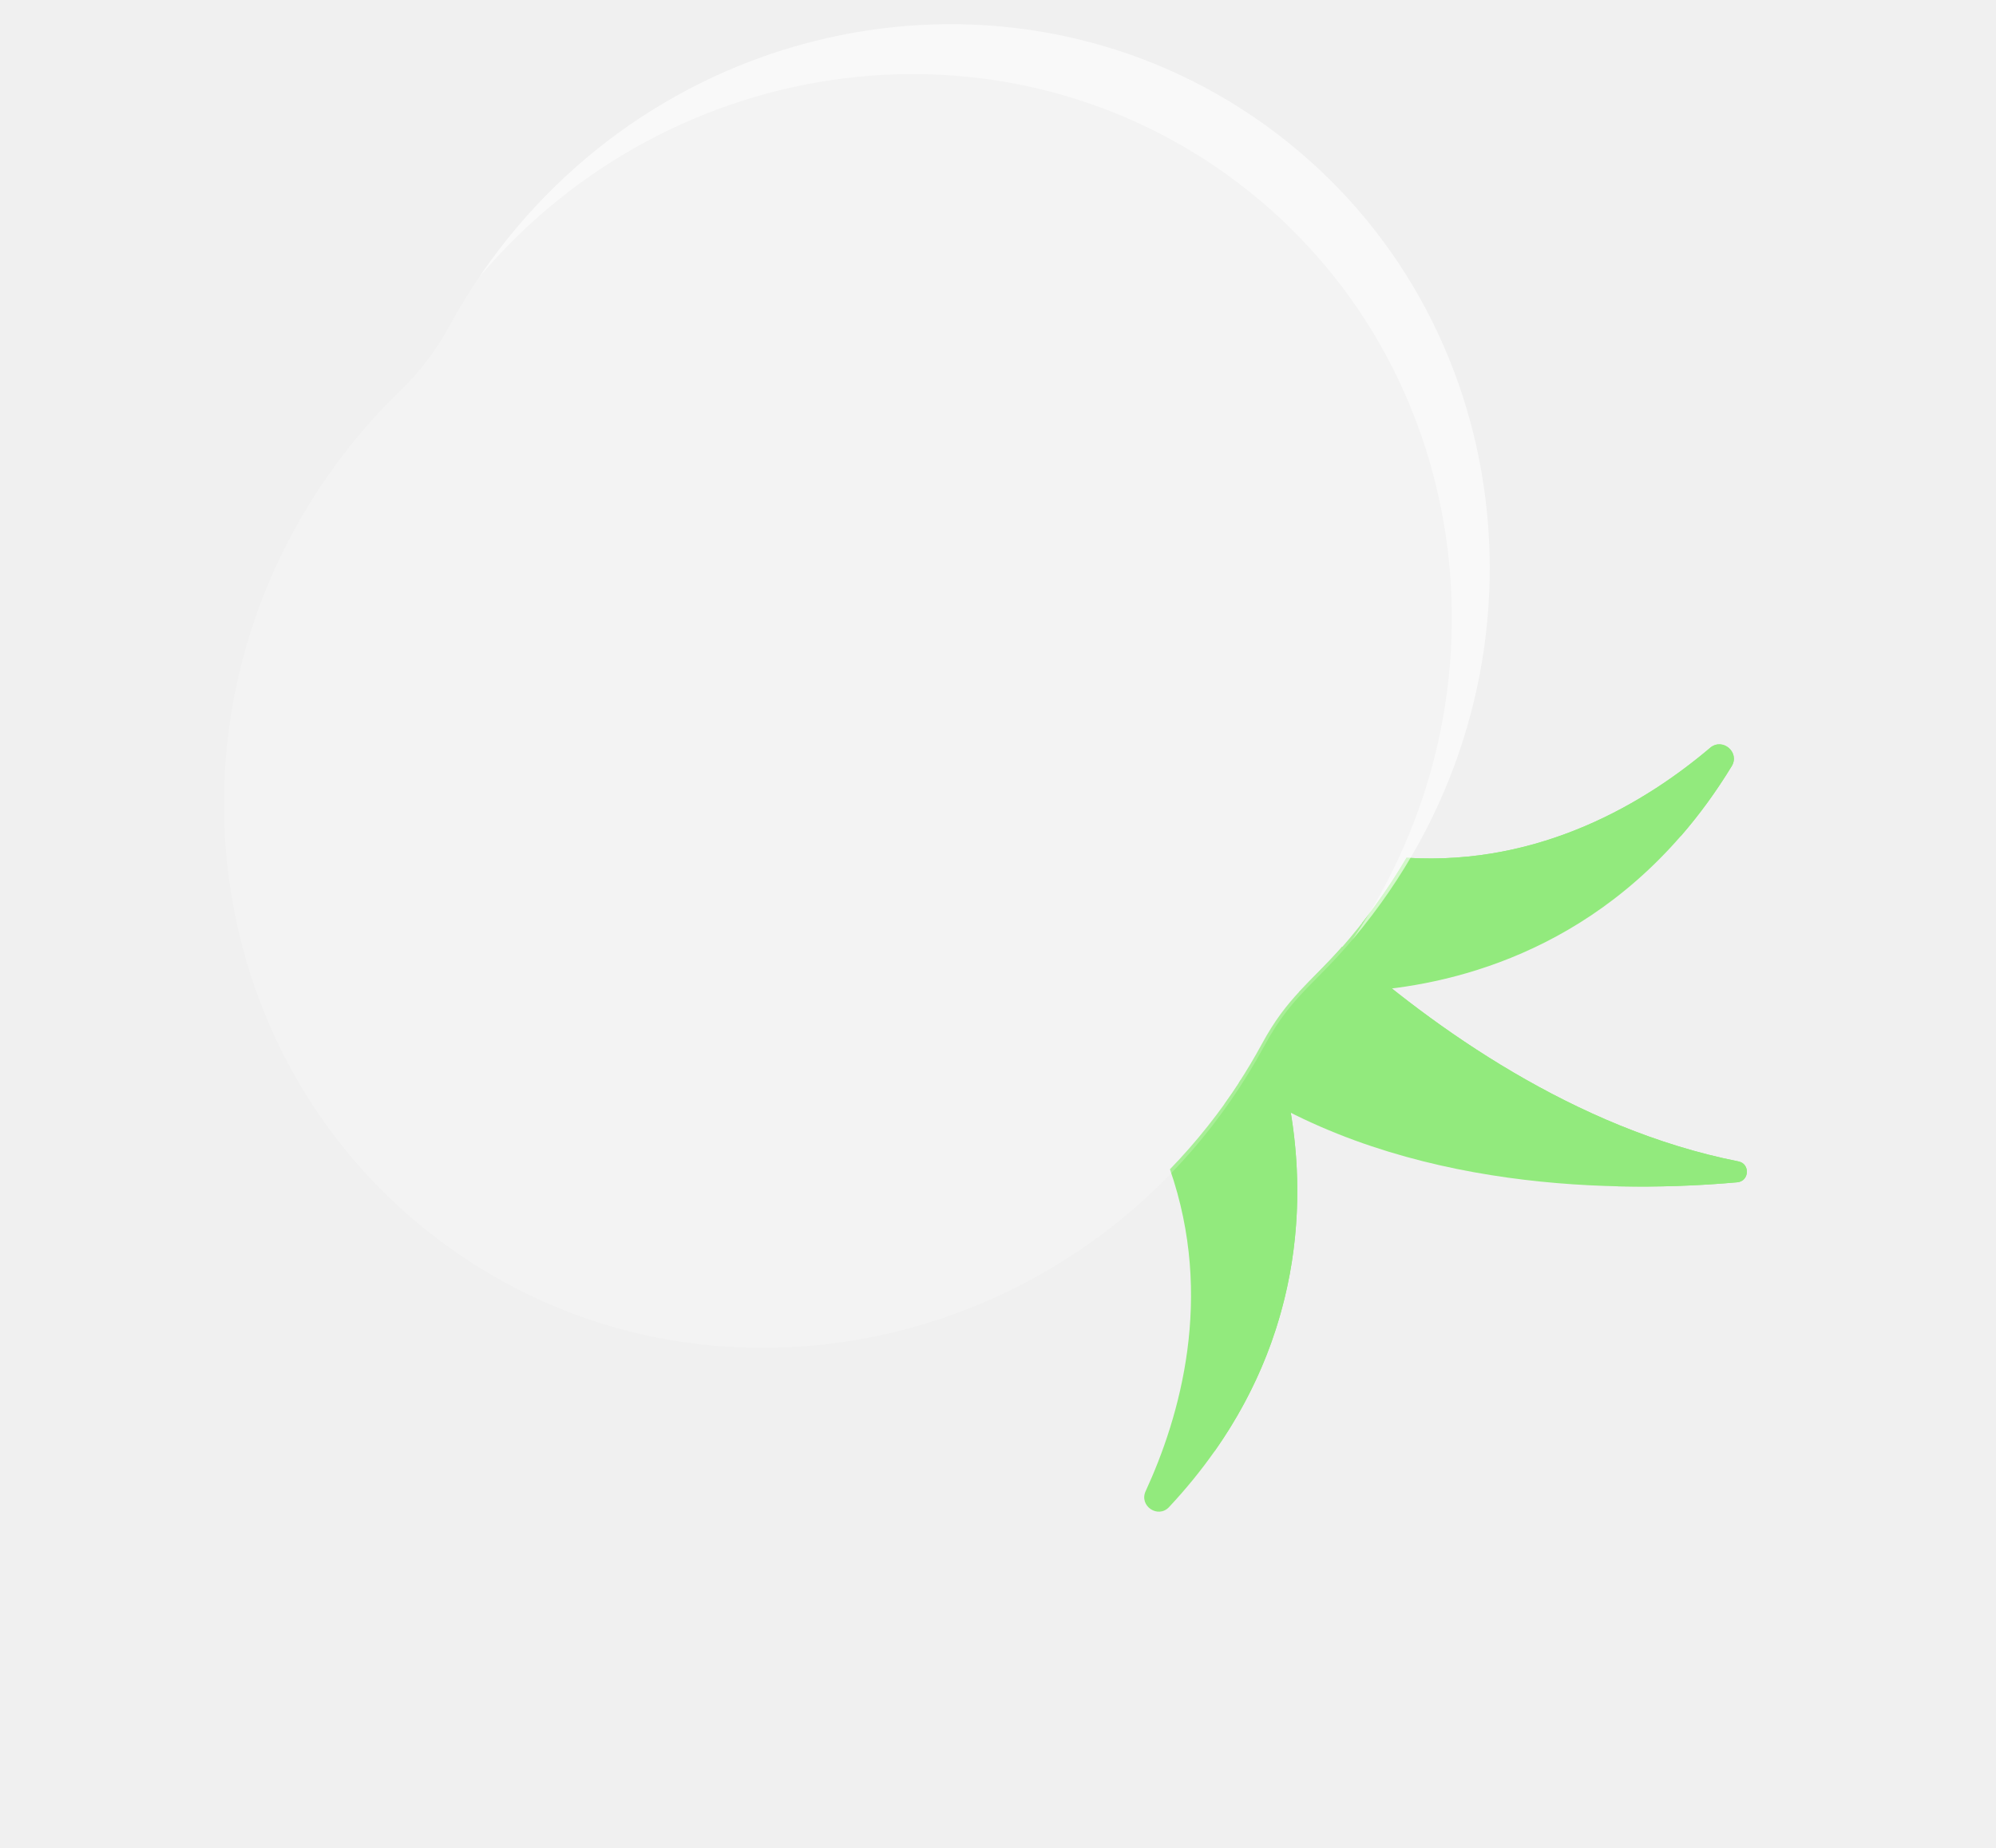
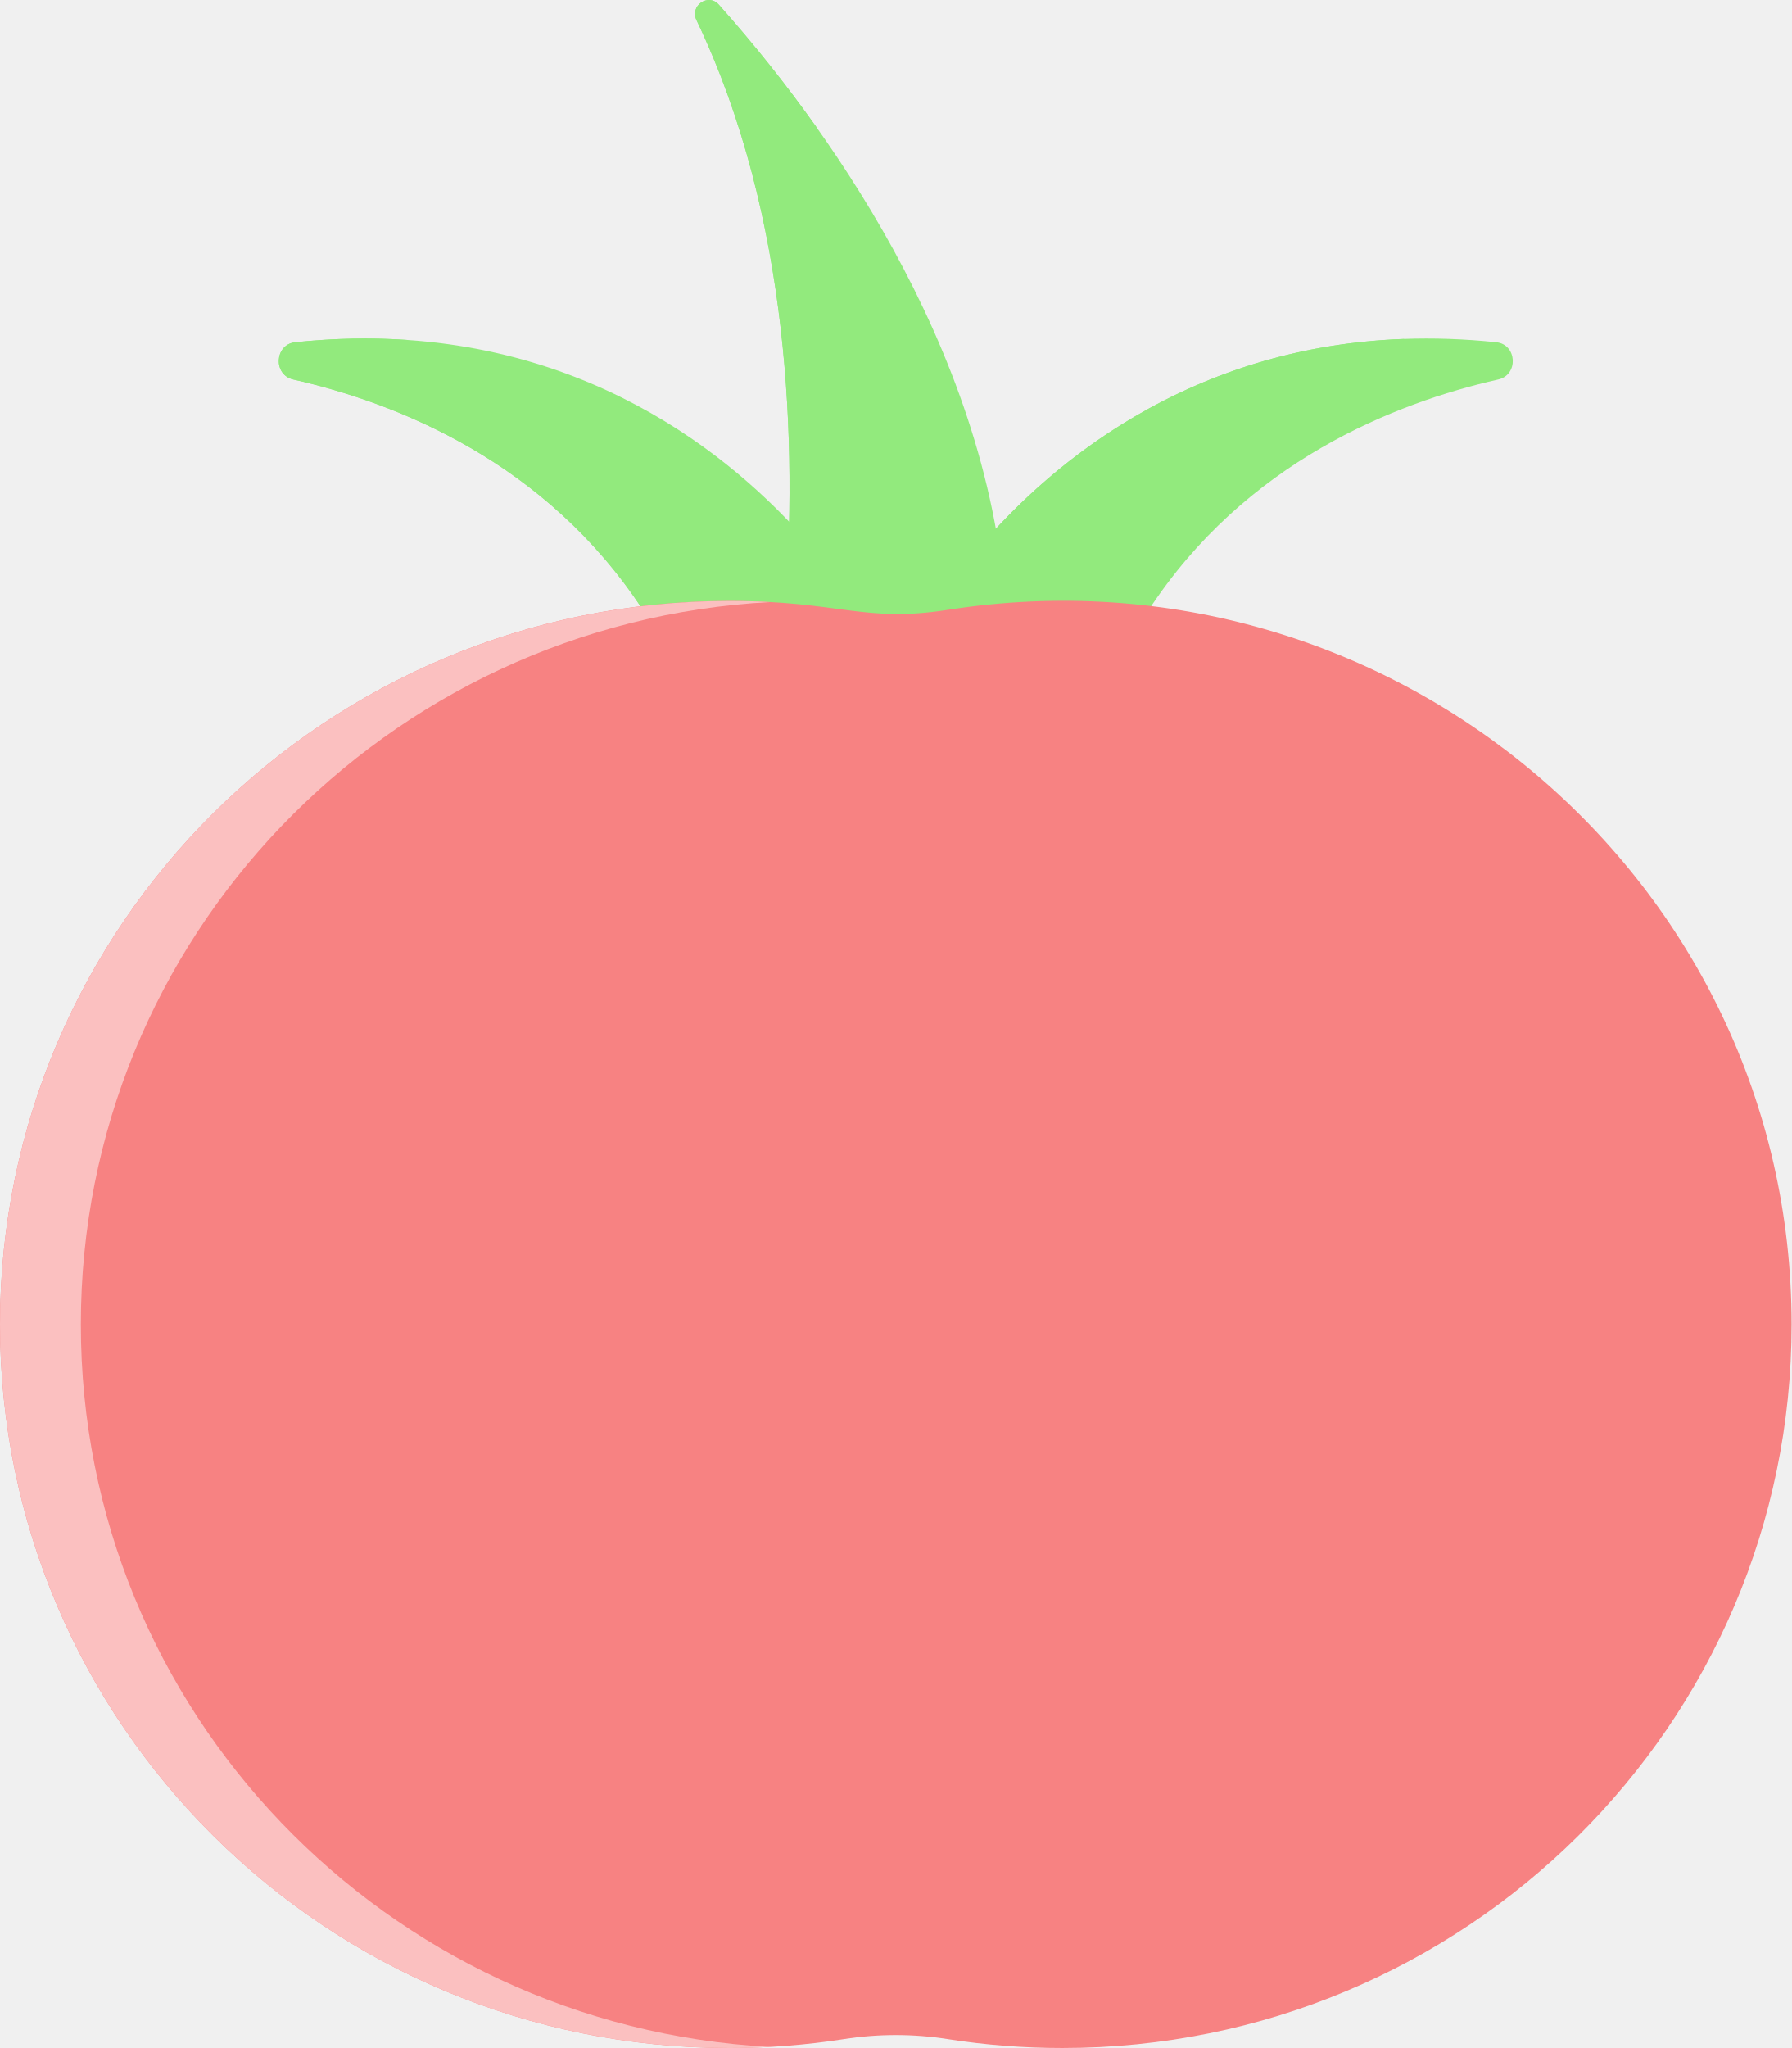
- <svg xmlns="http://www.w3.org/2000/svg" width="1106" height="1024" viewBox="0 0 1106 1024" fill="none">
-   <path d="M647.8 835.203C723.67 754.068 723.817 665.83 714.883 614.585C705.462 609.789 696.303 604.494 687.446 598.721C676.02 616.381 662.902 632.886 648.279 648.005C672.907 719.013 653.806 785.154 634.805 826.412C631.045 834.576 641.662 841.769 647.8 835.203Z" fill="#92EA7D" />
-   <path d="M672.715 804.692C723.561 732.696 722.706 659.459 714.882 614.586C705.46 609.791 696.302 604.496 687.445 598.723C684.54 603.208 681.533 607.608 678.427 611.927C695.193 656.493 707.753 726.016 672.715 804.692Z" fill="#92EA7D" />
-   <path d="M742.66 526.039C750.69 533.162 759.436 540.582 768.828 548.093C820.866 542.155 903.157 517.221 959.549 424.609C964.224 416.931 954.444 408.638 947.59 414.454C912.954 443.84 854.375 480.008 779.36 475.362C768.791 493.403 756.498 510.377 742.653 526.046L742.66 526.039Z" fill="#92EA7D" />
-   <path d="M926.603 464.811C928.173 463.691 929.819 463.262 931.389 463.299C941.267 451.936 950.726 439.102 959.549 424.609C964.222 416.933 954.444 408.638 947.59 414.454C912.954 443.84 854.375 480.008 779.36 475.362C771.987 487.933 763.772 499.992 754.771 511.454C828.708 522.005 889.769 491.063 926.603 464.811Z" fill="#92EA7D" />
-   <path d="M743.711 524.655C725.502 545.296 713.293 552.601 699.186 578.599C695.203 585.93 690.937 593.105 686.397 600.106C779.639 661.018 898.729 660.936 962.641 655.222C969.348 654.622 969.889 644.961 963.285 643.654C872.572 625.696 794.084 569.35 743.711 524.655Z" fill="#92EA7D" />
-   <path d="M719.832 549.705C763.182 587.384 825.029 632.156 896.423 657.447C918.52 657.929 940.626 657.186 962.641 655.222C969.348 654.622 969.889 644.961 963.285 643.654C872.573 625.697 794.086 569.351 743.714 524.655C734.572 535.015 726.945 542.015 719.832 549.705Z" fill="#92EA7D" />
-   <path d="M700.568 579.649C717.99 547.543 731.432 545.175 760.264 507.202C864.815 369.501 841.109 175.521 707.315 73.937C573.522 -27.648 380.302 1.63 275.752 139.329C265.638 152.65 256.728 166.499 249.001 180.739C241.865 193.894 232.762 205.884 222.006 216.292C210.186 227.741 199.254 240.073 189.307 253.183C84.755 390.885 108.462 584.863 242.255 686.448C391.049 799.422 608.683 748.973 700.568 579.649Z" fill="white" fill-opacity="0.2" />
-   <path d="M686.33 101.576C815.669 199.779 842.118 384.32 749.288 520.899C753.07 516.434 756.73 511.867 760.264 507.204C864.815 369.504 841.108 175.525 707.315 73.94C573.52 -27.648 380.302 1.631 275.752 139.329C272.228 143.971 268.859 148.681 265.626 153.445C372.263 27.455 557.038 3.409 686.33 101.576Z" fill="white" fill-opacity="0.5" />
+ <svg xmlns="http://www.w3.org/2000/svg" width="700" height="800" viewBox="0 0 700 800" fill="none">
+   <path d="M584.62 133.679C484.043 123.121 419.996 172.591 387.765 207.996C389.474 217.662 390.676 227.415 391.366 237.213C410.457 235.746 429.642 236.18 448.651 238.506C486.572 180.383 545.032 157.355 585.399 148.235C593.387 146.43 592.758 134.532 584.62 133.679Z" fill="#92EA7D" />
+   <path d="M548.789 132.385C468.611 135.21 415.99 176.993 387.767 207.996C389.477 217.663 390.679 227.416 391.368 237.213C396.219 236.843 401.063 236.596 405.905 236.468C428.983 199.02 472.469 150.662 548.789 132.385Z" fill="#92EA7D" />
+   <path d="M308.287 237.19C309.03 227.247 309.595 216.605 309.871 205.434C276.924 170.261 213.555 123.374 115.379 133.678C107.24 134.533 106.611 146.43 114.6 148.235C154.966 157.355 213.428 180.383 251.349 238.506C270.245 236.191 289.317 235.751 308.296 237.192L308.287 237.19Z" fill="#92EA7D" />
+   <path d="M162.656 135.471C160.98 134.938 159.763 133.962 158.926 132.779C145.251 131.854 130.741 132.065 115.378 133.679C107.241 134.534 106.611 146.431 114.599 148.235C154.966 157.355 213.428 180.384 251.349 238.507C264.52 236.899 277.783 236.204 291.047 236.424C257.999 175.78 201.96 147.979 162.656 135.471Z" fill="#92EA7D" />
+   <path d="M306.706 237.191C331.692 239.069 343.707 243.998 370.318 239.831C377.826 238.659 385.375 237.785 392.949 237.211C385.784 133.985 320.176 45.901 280.856 1.815C276.729 -2.812 269.428 2.216 272.116 7.838C309.027 85.058 311.381 174.8 306.706 237.191Z" fill="#92EA7D" />
+   <path d="M338.009 240.787C341.463 187.536 339.878 116.611 318.916 49.568C307.103 32.944 294.397 17.002 280.856 1.815C276.729 -2.812 269.428 2.216 272.116 7.838C309.027 85.057 311.381 174.799 306.705 237.189C319.246 238.133 328.519 239.844 338.009 240.787Z" fill="#92EA7D" />
+   <path d="M370.318 238.218C337.454 243.365 328.34 234.748 284.942 234.748C127.574 234.748 0 361.283 0 517.372C0 673.46 127.575 799.997 284.942 799.997C300.166 799.997 315.109 798.81 329.685 796.527C343.15 794.416 356.852 794.416 370.317 796.527C385.122 798.842 400.079 800.002 415.058 799.997C572.428 799.997 700 673.462 700 517.373C700 343.785 543.64 211.076 370.318 238.218Z" fill="#F78282" />
+   <path d="M31.586 517.375C31.586 366.483 150.807 243.221 300.911 235.177C295.593 234.887 290.268 234.744 284.942 234.749C127.574 234.749 0.002 361.285 0.002 517.373C0 673.465 127.574 800 284.941 800C290.246 800 295.514 799.847 300.748 799.562C150.72 791.439 31.586 668.211 31.586 517.375Z" fill="#FBC0C0" />
</svg>
